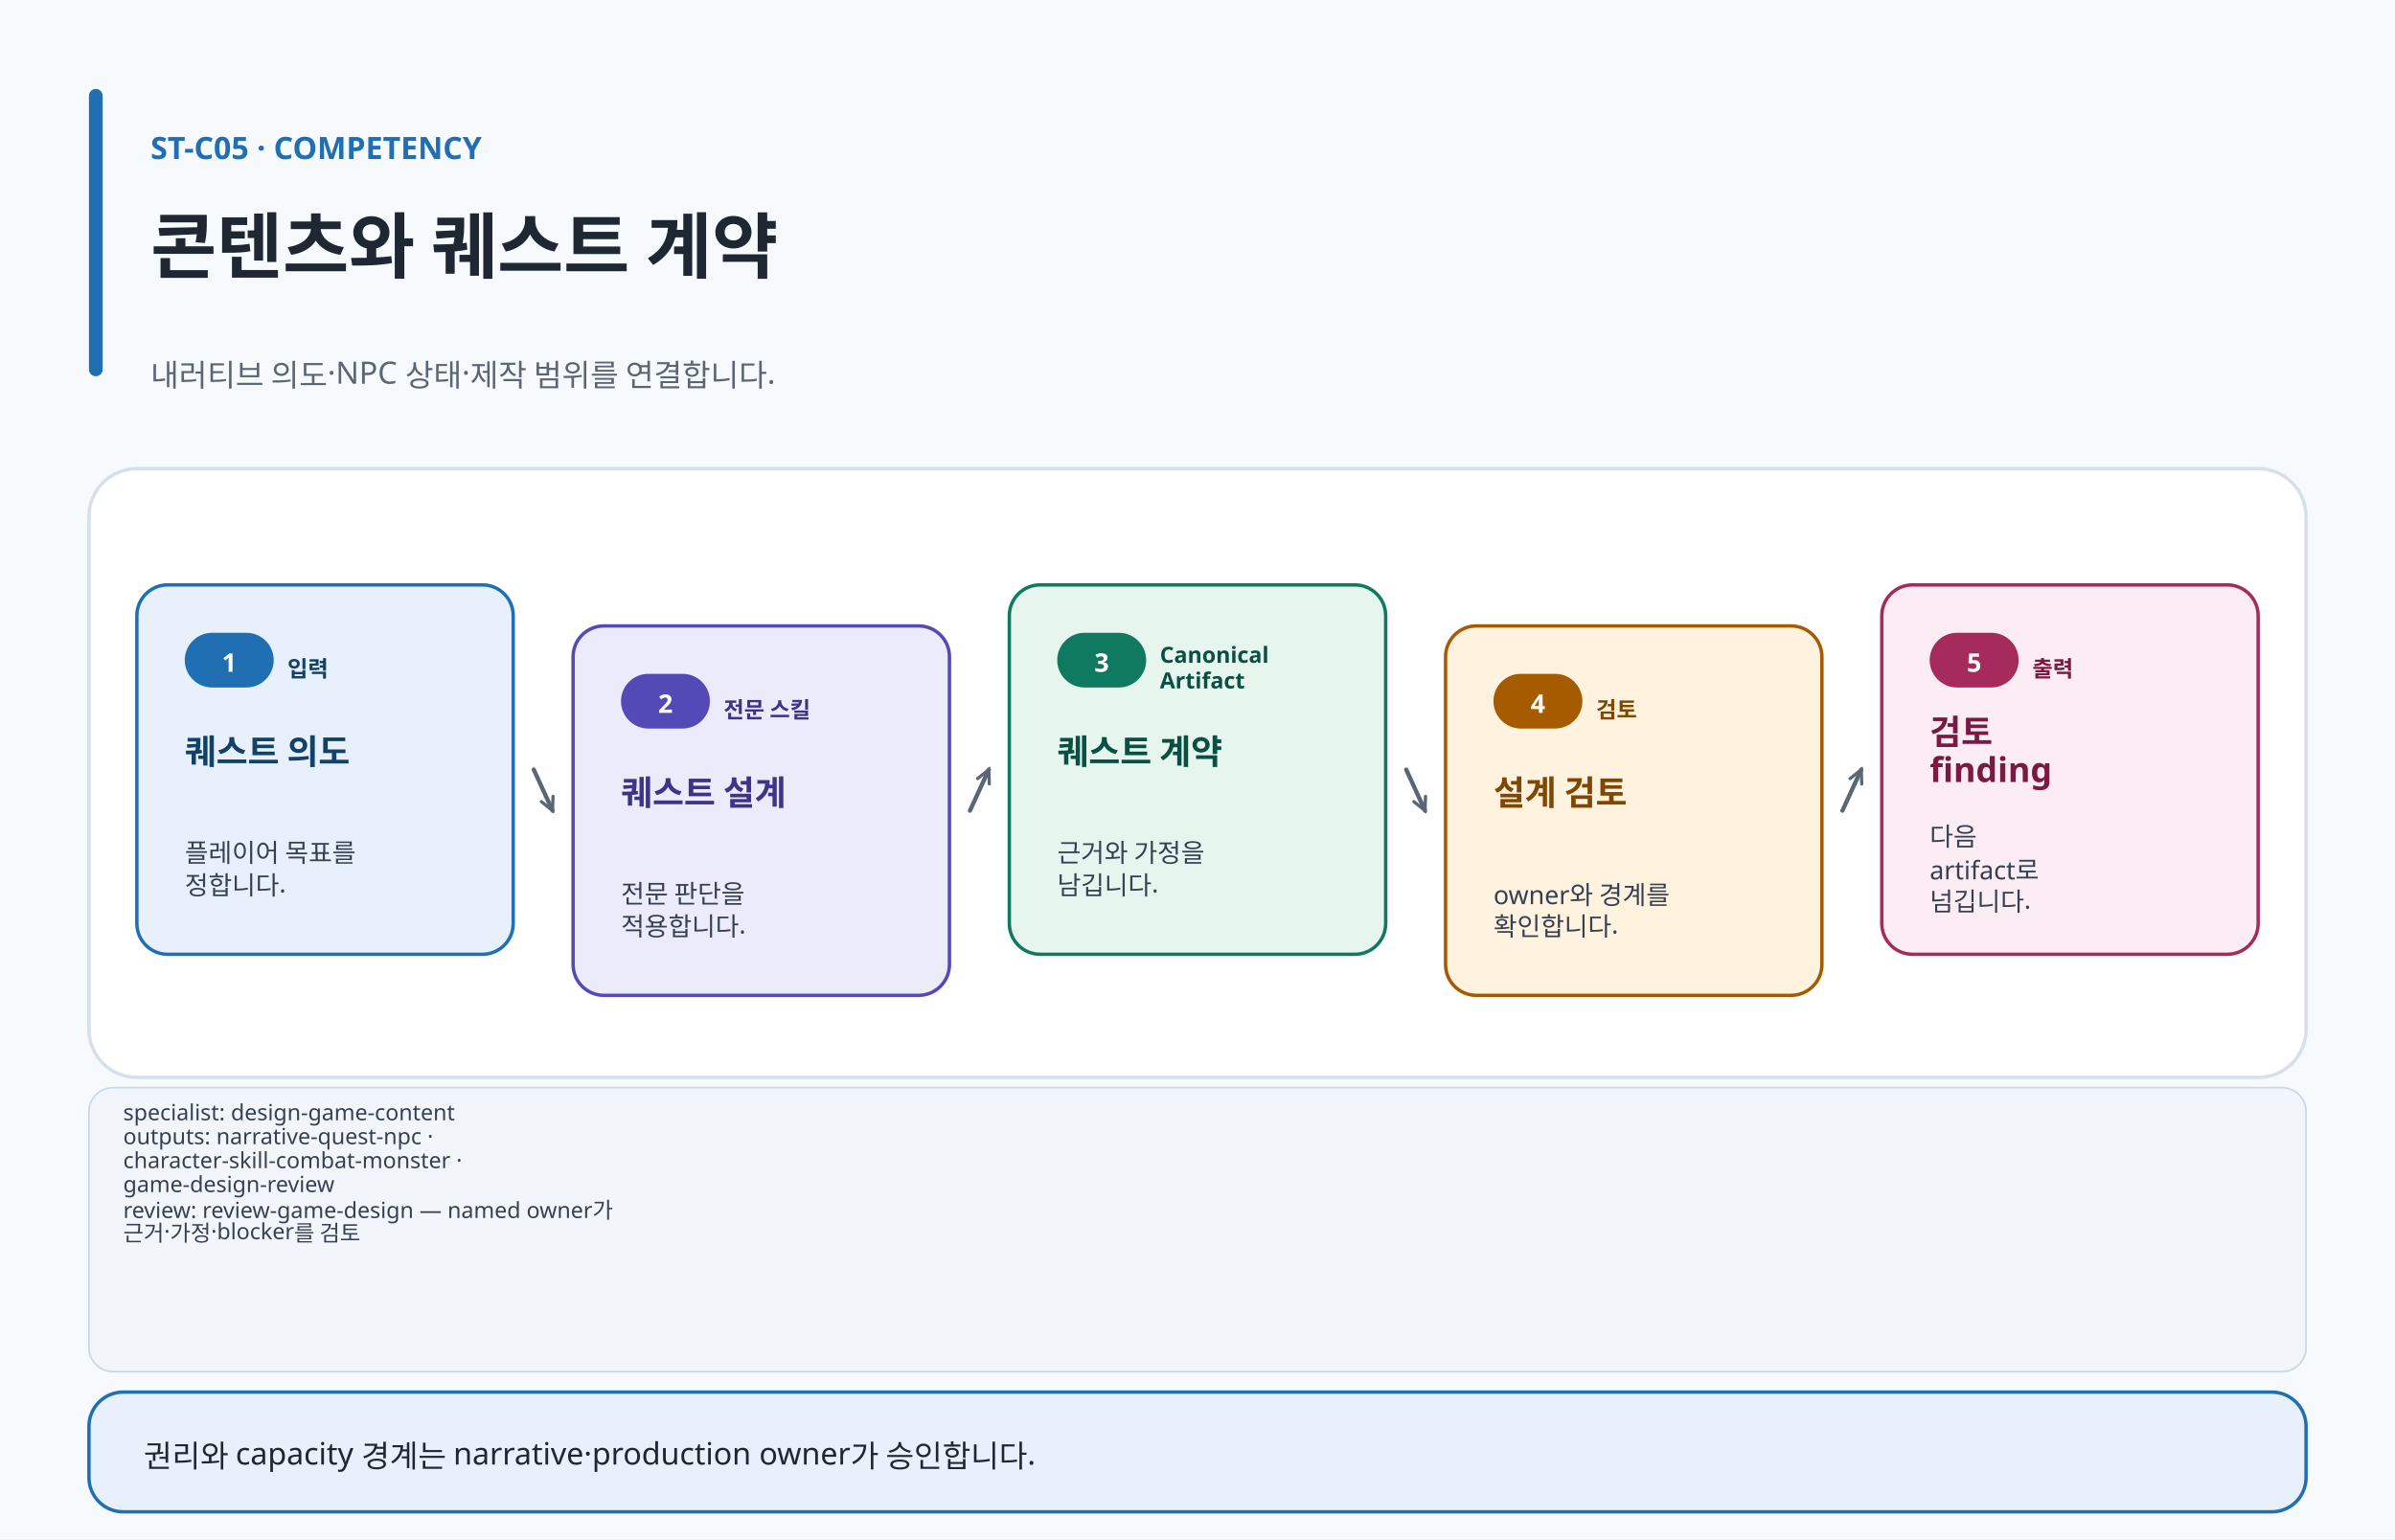
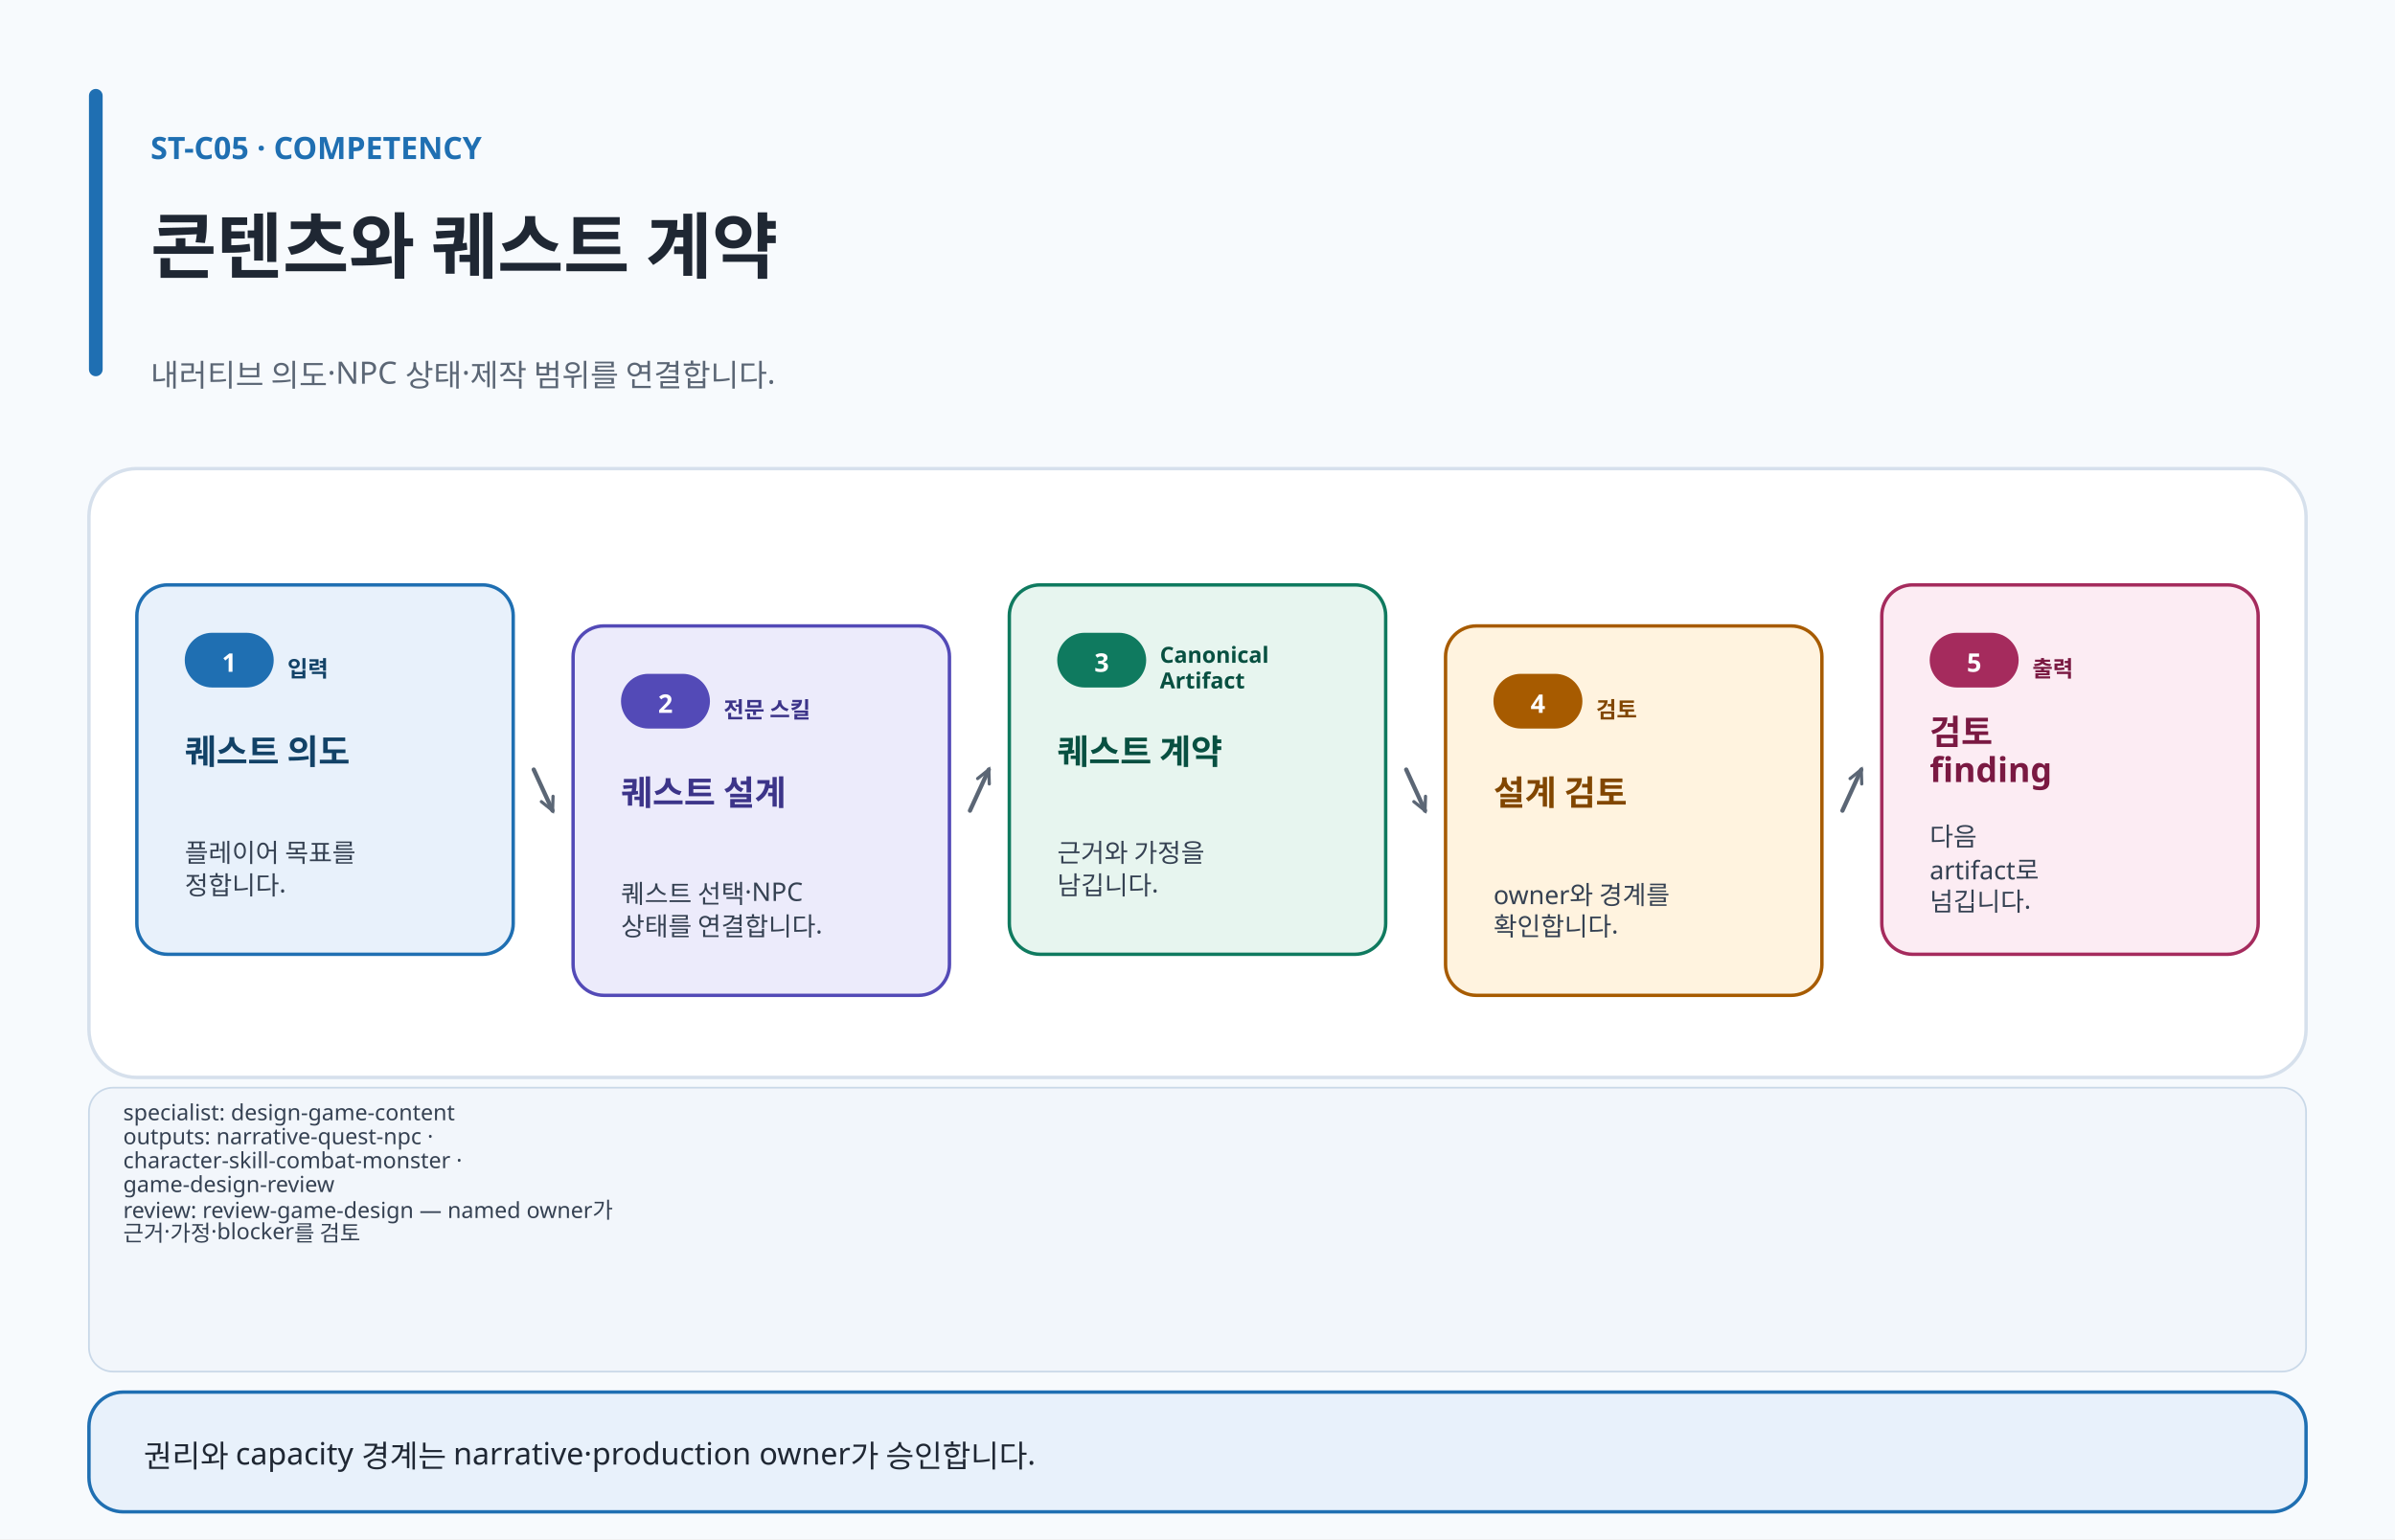
<svg xmlns="http://www.w3.org/2000/svg" viewBox="0 0 1400 900" width="1400" height="900" role="img" aria-label="콘텐츠와 내러티브 및 퀘스트와 NPC 제작 계약의 흐름" style="font-family:Pretendard,'Apple SD Gothic Neo','Malgun Gothic','Noto Sans KR',sans-serif">
  <defs>
    <marker id="open-arrow" viewBox="0 0 12 12" refX="10" refY="6" markerWidth="11.25" markerHeight="11.25" markerUnits="userSpaceOnUse" orient="auto">
      <path d="M 2 2 L 10 6 L 2 10" fill="none" stroke="#5B6675" stroke-width="2" stroke-linecap="round" />
    </marker>
  </defs>
  <rect width="1400" height="900" fill="#F7FAFD" />
  <rect x="52" y="52" width="8" height="168" rx="4" fill="#1F6FB2" />
  <text data-text-role="eyebrow" x="88" y="86" text-anchor="start" dominant-baseline="central" fill="#1F6FB2" font-size="18" font-weight="700">
    <tspan x="88" dy="0">ST-C05 · COMPETENCY</tspan>
  </text>
  <text data-text-role="title" x="88" y="141" text-anchor="start" dominant-baseline="central" fill="#1F2733" font-size="42" font-weight="700">
    <tspan x="88" dy="0">콘텐츠와 퀘스트 계약</tspan>
  </text>
  <text data-text-role="description" x="88" y="218" text-anchor="start" dominant-baseline="central" fill="#5B6675" font-size="18" font-weight="400">
    <tspan x="88" dy="0">내러티브 의도·NPC 상태·제작 범위를 연결합니다.</tspan>
  </text>
  <rect x="52" y="274" width="1296" height="356" rx="28" fill="#FFFFFF" stroke="#D6E0EC" stroke-width="2" />
  <path d="M 312 450 L 323 474" fill="none" stroke="#5B6675" stroke-width="2.5" stroke-linecap="round" marker-end="url(#open-arrow)" />
  <path d="M 567 474 L 578 450" fill="none" stroke="#5B6675" stroke-width="2.5" stroke-linecap="round" marker-end="url(#open-arrow)" />
  <path d="M 822 450 L 833 474" fill="none" stroke="#5B6675" stroke-width="2.5" stroke-linecap="round" marker-end="url(#open-arrow)" />
  <path d="M 1077 474 L 1088 450" fill="none" stroke="#5B6675" stroke-width="2.5" stroke-linecap="round" marker-end="url(#open-arrow)" />
  <g aria-label="읽기 순서 1: 퀘스트 의도">
    <rect x="80" y="342" width="220" height="216" rx="18" fill="#E8F1FB" stroke="#1F6FB2" stroke-width="2" />
    <rect x="108" y="370" width="52" height="32" rx="16" fill="#1F6FB2" />
    <text data-text-role="caption" x="134" y="387" text-anchor="middle" dominant-baseline="central" fill="#FFFFFF" font-size="15" font-weight="700">
      <tspan x="134" dy="0">1</tspan>
    </text>
    <text data-text-role="caption" x="168" y="390" text-anchor="start" dominant-baseline="central" fill="#124267" font-size="13" font-weight="700">
      <tspan x="168" dy="0">입력</tspan>
    </text>
    <text data-text-role="card-title" x="108" y="438" text-anchor="start" dominant-baseline="central" fill="#124267" font-size="20" font-weight="700">
      <tspan x="108" dy="0">퀘스트 의도</tspan>
    </text>
    <text data-text-role="card-body" x="108" y="497.5" text-anchor="start" dominant-baseline="central" fill="#354152" font-size="15" font-weight="400">
      <tspan x="108" dy="0">플레이어 목표를</tspan>
      <tspan x="108" dy="19">정합니다.</tspan>
    </text>
  </g>
  <g aria-label="읽기 순서 2: 퀘스트 설계">
    <rect x="335" y="366" width="220" height="216" rx="18" fill="#ECEBFB" stroke="#534AB7" stroke-width="2" />
    <rect x="363" y="394" width="52" height="32" rx="16" fill="#534AB7" />
    <text data-text-role="caption" x="389" y="411" text-anchor="middle" dominant-baseline="central" fill="#FFFFFF" font-size="15" font-weight="700">
      <tspan x="389" dy="0">2</tspan>
    </text>
    <text data-text-role="caption" x="423" y="414" text-anchor="start" dominant-baseline="central" fill="#3C3489" font-size="13" font-weight="700">
      <tspan x="423" dy="0">전문 스킬</tspan>
    </text>
    <text data-text-role="card-title" x="363" y="462" text-anchor="start" dominant-baseline="central" fill="#3C3489" font-size="20" font-weight="700">
      <tspan x="363" dy="0">퀘스트 설계</tspan>
    </text>
    <text data-text-role="card-body" x="363" y="521.5" text-anchor="start" dominant-baseline="central" fill="#354152" font-size="15" font-weight="400">
-       <tspan x="363" dy="0">전문 판단을</tspan>
-       <tspan x="363" dy="19">적용합니다.</tspan>
+       <tspan x="363" dy="0">퀘스트 선택·NPC</tspan>
+       <tspan x="363" dy="19">상태를 연결합니다.</tspan>
    </text>
  </g>
  <g aria-label="읽기 순서 3: 퀘스트 계약">
    <rect x="590" y="342" width="220" height="216" rx="18" fill="#E7F5EF" stroke="#0F7A5F" stroke-width="2" />
    <rect x="618" y="370" width="52" height="32" rx="16" fill="#0F7A5F" />
    <text data-text-role="caption" x="644" y="387" text-anchor="middle" dominant-baseline="central" fill="#FFFFFF" font-size="15" font-weight="700">
      <tspan x="644" dy="0">3</tspan>
    </text>
    <text data-text-role="caption" x="678" y="382.5" text-anchor="start" dominant-baseline="central" fill="#085041" font-size="13" font-weight="700">
      <tspan x="678" dy="0">Canonical</tspan>
      <tspan x="678" dy="15">Artifact</tspan>
    </text>
    <text data-text-role="card-title" x="618" y="438" text-anchor="start" dominant-baseline="central" fill="#085041" font-size="20" font-weight="700">
      <tspan x="618" dy="0">퀘스트 계약</tspan>
    </text>
    <text data-text-role="card-body" x="618" y="497.5" text-anchor="start" dominant-baseline="central" fill="#354152" font-size="15" font-weight="400">
      <tspan x="618" dy="0">근거와 가정을</tspan>
      <tspan x="618" dy="19">남깁니다.</tspan>
    </text>
  </g>
  <g aria-label="읽기 순서 4: 설계 검토">
    <rect x="845" y="366" width="220" height="216" rx="18" fill="#FFF3DF" stroke="#A75B00" stroke-width="2" />
    <rect x="873" y="394" width="52" height="32" rx="16" fill="#A75B00" />
    <text data-text-role="caption" x="899" y="411" text-anchor="middle" dominant-baseline="central" fill="#FFFFFF" font-size="15" font-weight="700">
      <tspan x="899" dy="0">4</tspan>
    </text>
    <text data-text-role="caption" x="933" y="414" text-anchor="start" dominant-baseline="central" fill="#814600" font-size="13" font-weight="700">
      <tspan x="933" dy="0">검토</tspan>
    </text>
    <text data-text-role="card-title" x="873" y="462" text-anchor="start" dominant-baseline="central" fill="#814600" font-size="20" font-weight="700">
      <tspan x="873" dy="0">설계 검토</tspan>
    </text>
    <text data-text-role="card-body" x="873" y="521.5" text-anchor="start" dominant-baseline="central" fill="#354152" font-size="15" font-weight="400">
      <tspan x="873" dy="0">owner와 경계를</tspan>
      <tspan x="873" dy="19">확인합니다.</tspan>
    </text>
  </g>
  <g aria-label="읽기 순서 5: 검토 finding">
    <rect x="1100" y="342" width="220" height="216" rx="18" fill="#FCECF3" stroke="#A52B5D" stroke-width="2" />
    <rect x="1128" y="370" width="52" height="32" rx="16" fill="#A52B5D" />
    <text data-text-role="caption" x="1154" y="387" text-anchor="middle" dominant-baseline="central" fill="#FFFFFF" font-size="15" font-weight="700">
      <tspan x="1154" dy="0">5</tspan>
    </text>
    <text data-text-role="caption" x="1188" y="390" text-anchor="start" dominant-baseline="central" fill="#7A1942" font-size="13" font-weight="700">
      <tspan x="1188" dy="0">출력</tspan>
    </text>
    <text data-text-role="card-title" x="1128" y="426.5" text-anchor="start" dominant-baseline="central" fill="#7A1942" font-size="20" font-weight="700">
      <tspan x="1128" dy="0">검토</tspan>
      <tspan x="1128" dy="23">finding</tspan>
    </text>
    <text data-text-role="card-body" x="1128" y="488" text-anchor="start" dominant-baseline="central" fill="#354152" font-size="15" font-weight="400">
      <tspan x="1128" dy="0">다음</tspan>
      <tspan x="1128" dy="19">artifact로</tspan>
      <tspan x="1128" dy="19">넘깁니다.</tspan>
    </text>
  </g>
  <rect x="52" y="636" width="1296" height="166" rx="14" fill="#F2F6FB" stroke="#C9D8E8" stroke-width="1" />
  <text data-text-role="semantic-rail" x="72" y="650" text-anchor="start" dominant-baseline="central" fill="#354152" font-size="13" font-weight="400">
    <tspan x="72" dy="0">specialist: design-game-content</tspan>
  </text>
  <text data-text-role="semantic-rail" x="72" y="664" text-anchor="start" dominant-baseline="central" fill="#354152" font-size="13" font-weight="400">
    <tspan x="72" dy="0">outputs: narrative-quest-npc ·</tspan>
    <tspan x="72" dy="14">character-skill-combat-monster ·</tspan>
    <tspan x="72" dy="14">game-design-review</tspan>
  </text>
  <text data-text-role="semantic-rail" x="72" y="706" text-anchor="start" dominant-baseline="central" fill="#354152" font-size="13" font-weight="400">
    <tspan x="72" dy="0">review: review-game-design — named owner가</tspan>
    <tspan x="72" dy="14">근거·가정·blocker를 검토</tspan>
  </text>
  <rect x="52" y="814" width="1296" height="70" rx="20" fill="#E8F1FB" stroke="#1F6FB2" stroke-width="2" />
  <text data-text-role="footer" x="84" y="850" text-anchor="start" dominant-baseline="central" fill="#1F2733" font-size="18" font-weight="400">
    <tspan x="84" dy="0">권리와 capacity 경계는 narrative·production owner가 승인합니다.</tspan>
  </text>
</svg>
